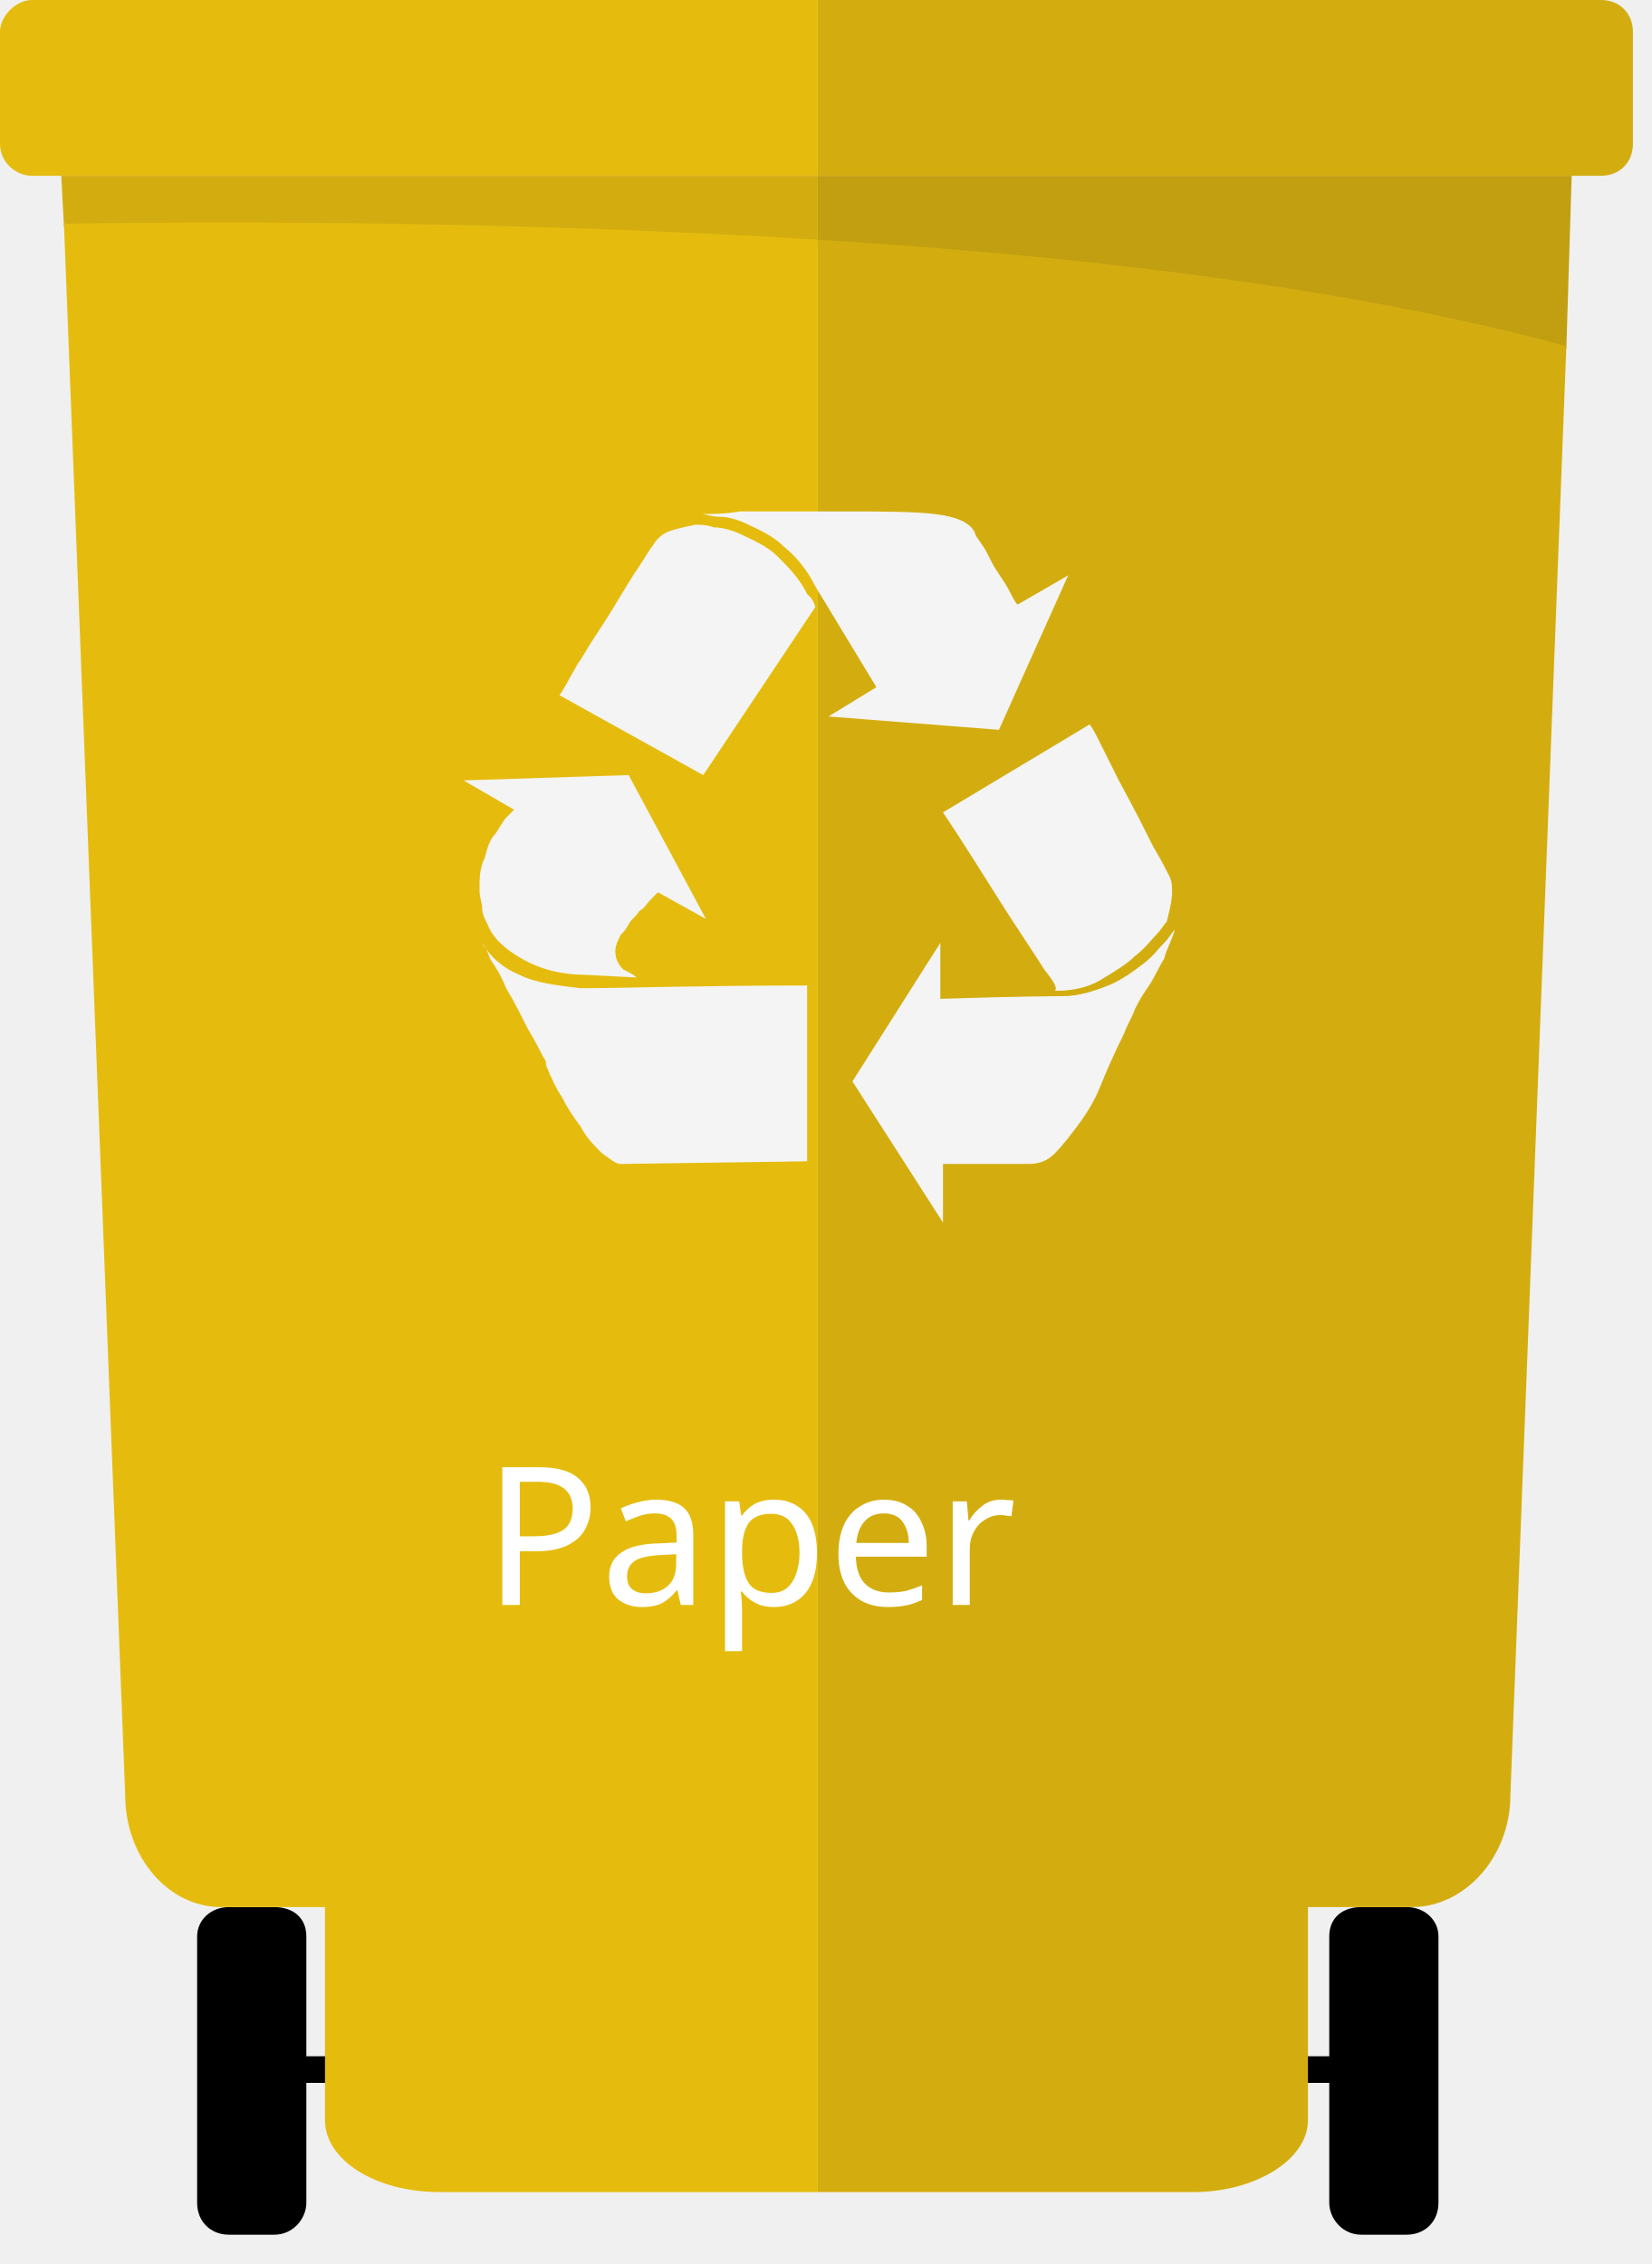
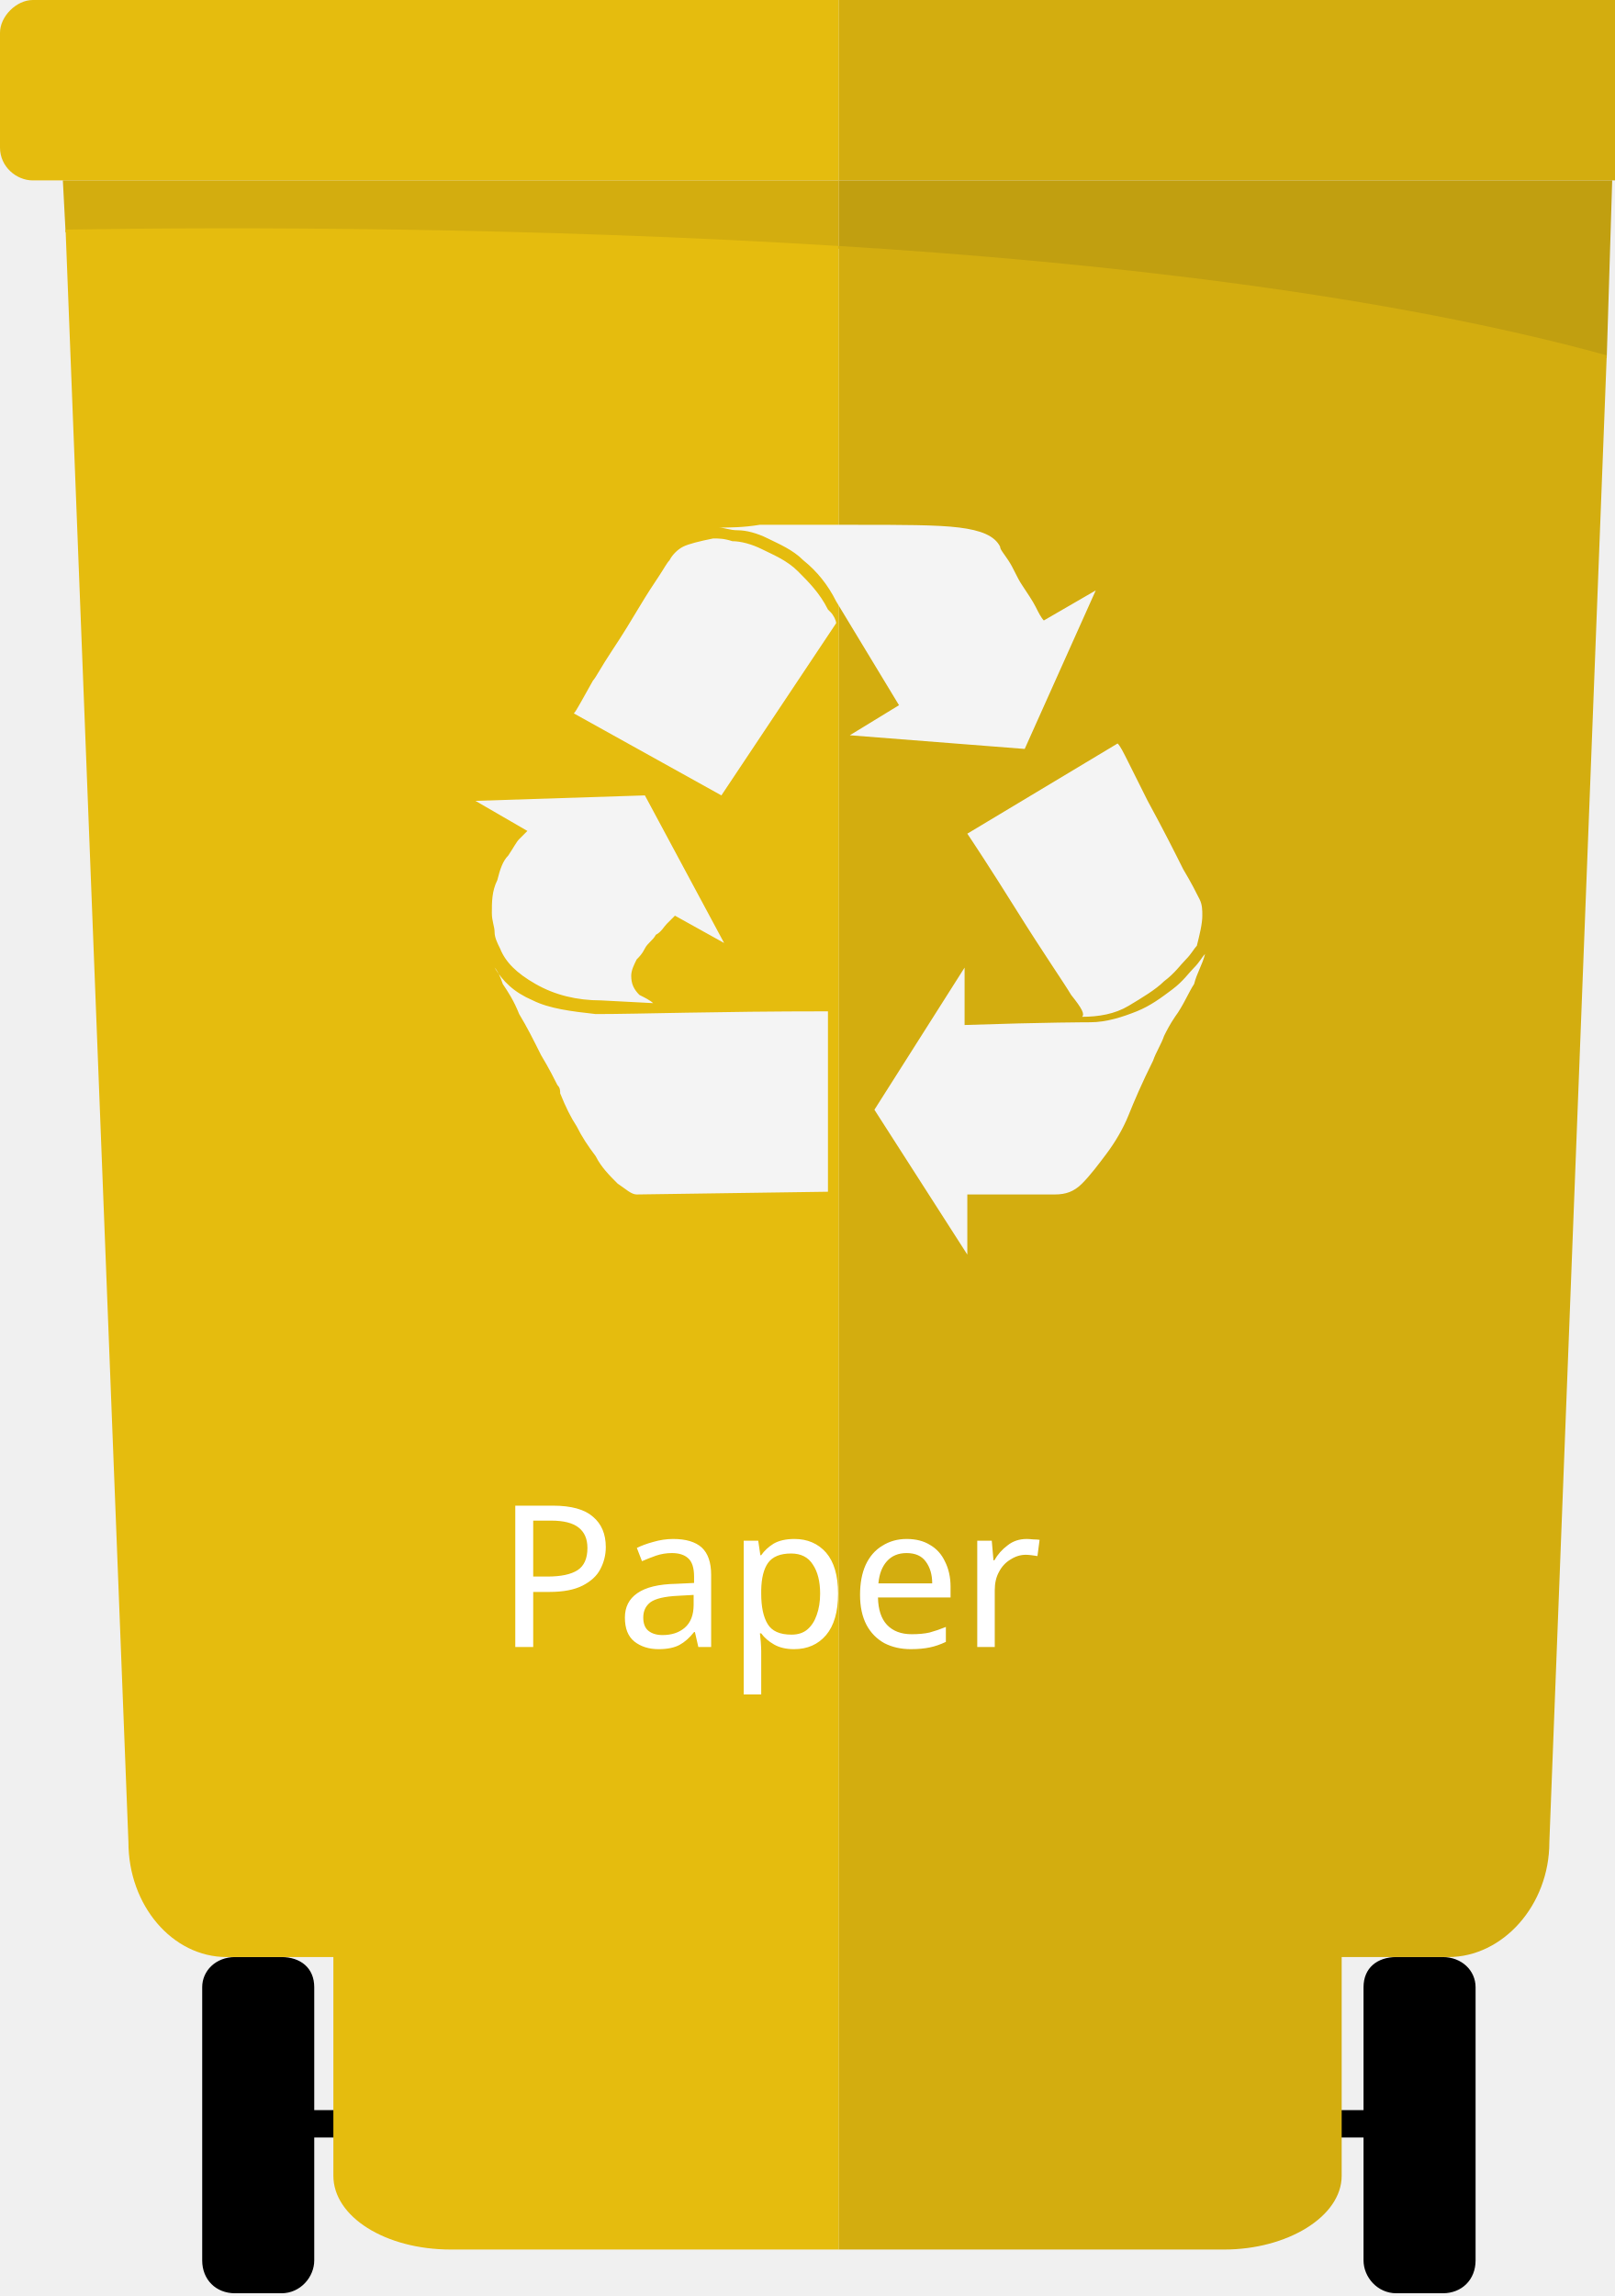
- <svg xmlns="http://www.w3.org/2000/svg" id="Layer_1" width="62" height="85" viewBox="0 0 62 85">
+ <svg xmlns="http://www.w3.org/2000/svg" id="Layer_1" viewBox="0 0 59.1 84">
  <style>.st0{fill:#e5bc0e}.st1{fill:#d3ad0f}.st2{fill:#c19f10}.st3{fill-rule:evenodd;clip-rule:evenodd;fill:#f4f4f4}.st4{fill:#fff}.st5{font-family:'Arial-BoldMT'}.st6{font-size:7.25px}</style>
  <path d="M13.3 77.2h-1.8v-4.5c0-.7-.5-1.1-1.2-1.1H8.6c-.7 0-1.2.5-1.2 1.1v10c0 .7.5 1.2 1.2 1.2h1.7c.7 0 1.2-.6 1.2-1.2v-4.5h1.8c.3 0 .6-.2.6-.5 0-.2-.3-.5-.6-.5zm34.8 0h1.8v-4.5c0-.7.5-1.1 1.2-1.1h1.7c.7 0 1.2.5 1.2 1.1v10c0 .7-.5 1.2-1.2 1.2h-1.7c-.7 0-1.2-.6-1.2-1.2v-4.5h-1.8c-.3 0-.5-.2-.5-.5 0-.2.2-.5.5-.5z" />
  <path class="st0" d="M30.7 0H1.2C.6 0 0 .6 0 1.2v4.2c0 .7.6 1.2 1.2 1.2h29.5V0z" />
  <path class="st1" d="M61.3 5.4V1.2c0-.7-.5-1.2-1.2-1.2H30.7v6.6h29.4c.7 0 1.2-.5 1.2-1.2zM30.7 9.1V6.6H2.3l.1 1.9c6.1-.1 16.9-.1 28.3.6z" />
  <path class="st0" d="M2.4 8.4l2.3 59c0 2.3 1.6 4.2 3.6 4.2h3.9v8c0 1.5 1.9 2.7 4.3 2.7h14.2V9c-11.4-.7-22.2-.7-28.3-.6z" />
  <path class="st2" d="M58.8 13.1l.2-6.5H30.7v2.5c9.8.6 20.1 1.8 28.1 4z" />
  <path class="st1" d="M30.7 9v73.3h14.1c2.3 0 4.3-1.2 4.3-2.7v-8H53c2 0 3.7-1.9 3.7-4.2L58.8 13c-8-2.2-18.3-3.4-28.1-4z" />
  <path id="XMLID_3_" class="st3" d="M22 36.6c-.9 0-1.7-.2-2.4-.6-.7-.4-1.1-.8-1.3-1.3-.1-.2-.2-.4-.2-.6 0-.2-.1-.4-.1-.7 0-.4 0-.8.2-1.2.1-.4.2-.7.4-.9.2-.3.3-.5.4-.6l.3-.3-1.9-1.1 6.2-.2 2.9 5.4-1.8-1-.3.3c-.1.1-.2.3-.4.4-.1.2-.3.3-.4.5-.1.2-.2.3-.3.4-.1.2-.2.4-.2.6 0 .3.1.5.3.7.2.1.4.2.5.3l-1.9-.1zm17.9.8c.6 0 1.2-.2 1.7-.4s.9-.5 1.3-.8c.4-.3.6-.6.8-.8.2-.2.3-.4.4-.5-.1.4-.3.7-.4 1.1-.2.3-.4.8-.7 1.2-.2.3-.3.5-.4.7-.1.3-.3.6-.4.9-.4.8-.7 1.5-.9 2-.2.5-.5 1-.8 1.4-.3.4-.6.8-.9 1.1-.3.3-.6.4-1 .4h-3.2v2.2L32 40.6l3.3-5.2v2.1c3-.1 4.6-.1 4.6-.1zM27.8 19.2h3.5c1.7 0 3 0 3.8.1.8.1 1.3.3 1.5.7 0 .1.1.2.3.5.2.3.3.6.5.9.2.3.4.6.5.8.1.2.2.4.3.5l1.9-1.1-2.6 5.8-6.4-.5 1.8-1.1-2.3-3.8c-.3-.6-.7-1.1-1.2-1.5-.4-.4-.9-.6-1.3-.8-.4-.2-.8-.3-1.1-.3-.3 0-.5-.1-.7-.1.4 0 .9 0 1.5-.1zm-8.3 17.4c-.7-.3-1.1-.7-1.4-1.2.1.1.2.3.3.6.2.3.4.6.6 1.1.3.5.5.9.8 1.5.3.5.5.9.6 1.1.1.1.1.2.1.3.2.5.4.9.6 1.2.2.4.4.7.7 1.1.2.4.5.7.8 1 .3.2.5.4.7.4l7-.1V37c-4.1 0-6.9.1-8.5.1-.9-.1-1.7-.2-2.3-.5zm19.7-.2c-.3-.5-1-1.5-2-3.1s-1.6-2.5-1.8-2.8l5.5-3.3c.1.1.2.3.4.7l.7 1.4c.6 1.1 1 1.9 1.3 2.5.3.5.5.9.6 1.1.1.2.1.4.1.6 0 .3-.1.7-.2 1.1-.1.1-.2.3-.4.5s-.4.5-.8.8c-.3.3-.8.6-1.3.9-.5.3-1.1.4-1.7.4.1-.1 0-.3-.4-.8zm-12.8-7.3l-5.4-3c.1-.1.3-.5.7-1.2.1-.1.3-.5.7-1.1.4-.6.7-1.1 1-1.6.3-.5.5-.8.7-1.1.2-.3.3-.5.4-.6.1-.2.3-.4.5-.5.2-.1.6-.2 1.1-.3.2 0 .4 0 .7.1.3 0 .7.1 1.1.3.4.2.9.4 1.3.8s.8.8 1.1 1.4l.1.1c.1.1.2.3.2.4l-4.2 6.3z" />
  <text transform="translate(18.154 60.257)" class="st4 st5 st6">Paper</text>
</svg>
